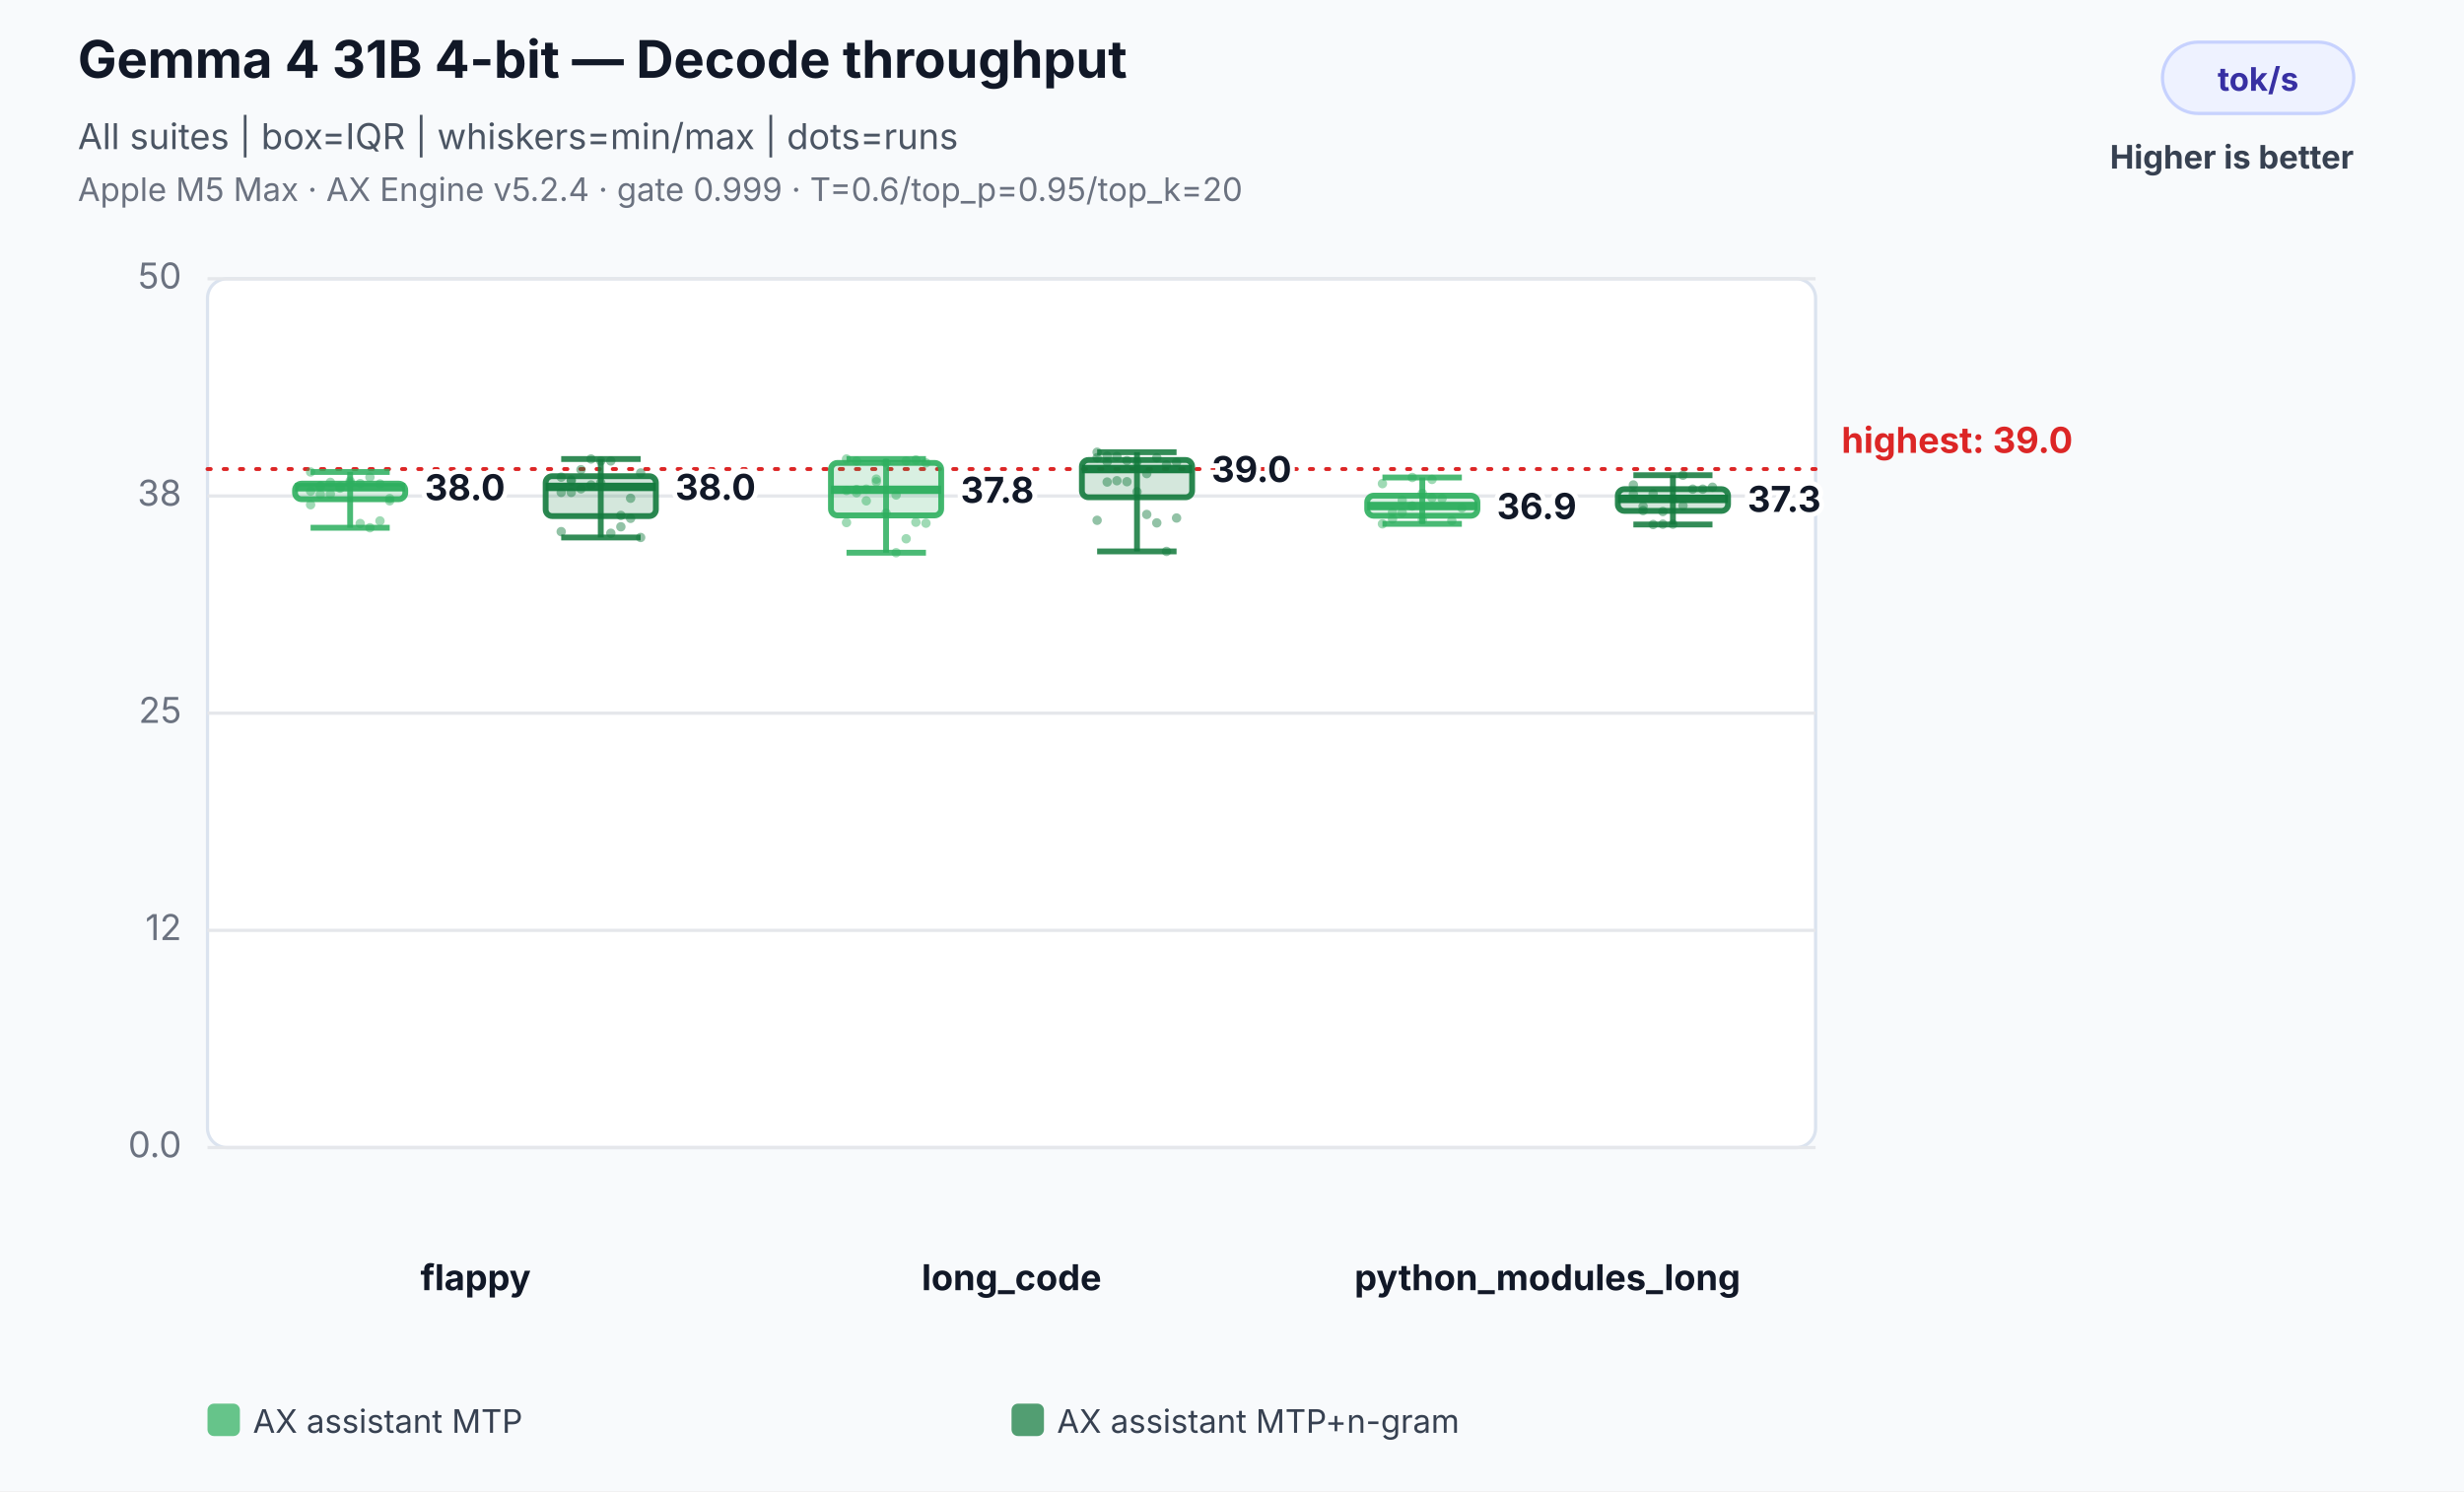
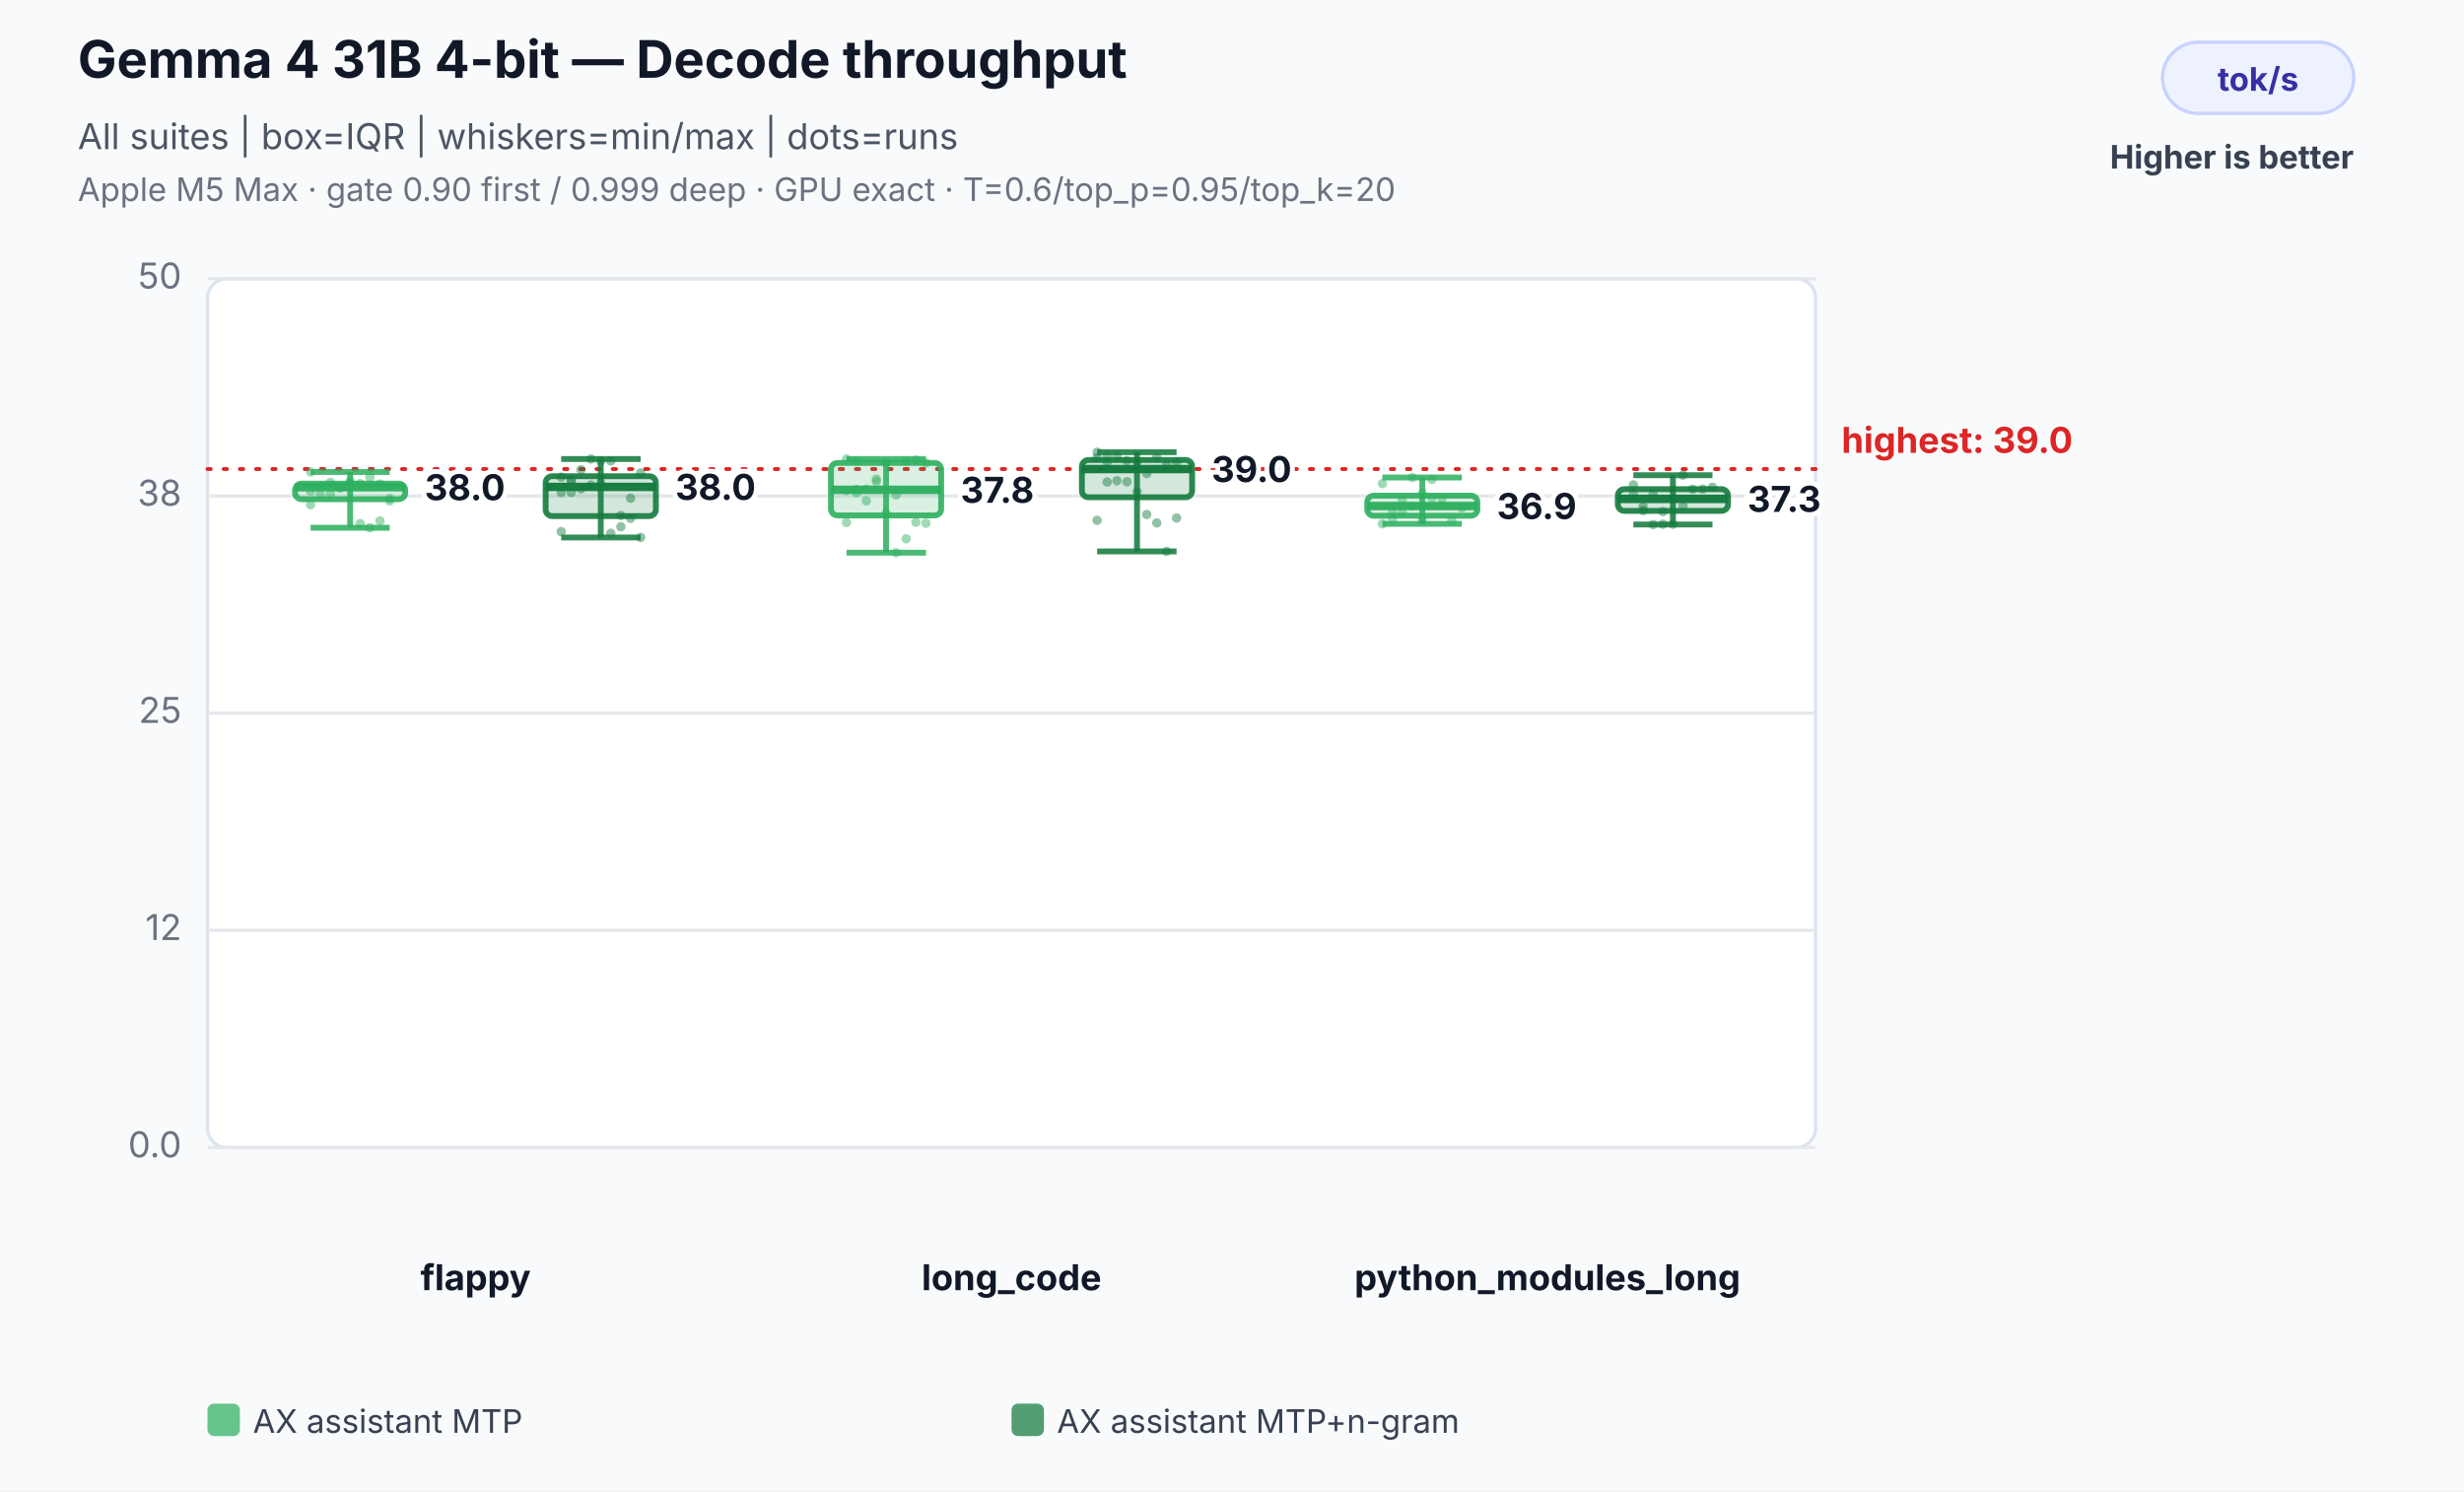
<svg xmlns="http://www.w3.org/2000/svg" width="760" height="460" viewBox="0 0 760 460" role="img" aria-labelledby="title desc">
  <rect width="100%" height="100%" fill="#f8fafc" />
  <text x="24" y="24" font-family="Inter,Segoe UI,Arial,sans-serif" font-size="16" font-weight="700" fill="#111827">Gemma 4 31B 4-bit — Decode throughput</text>
  <text x="24" y="46" font-family="Inter,Segoe UI,Arial,sans-serif" font-size="11" fill="#4b5563">All suites | box=IQR | whiskers=min/max | dots=runs</text>
-   <text x="24" y="62" font-family="Inter,Segoe UI,Arial,sans-serif" font-size="10" fill="#6b7280">Apple M5 Max · AX Engine v5.2.4 · gate 0.999 · T=0.6/top_p=0.95/top_k=20</text>
+   <text x="24" y="62" font-family="Inter,Segoe UI,Arial,sans-serif" font-size="10" fill="#6b7280">Apple M5 Max · gate 0.90 first / 0.999 deep · GPU exact · T=0.6/top_p=0.95/top_k=20</text>
  <rect x="667" y="13" width="59" height="22" rx="11" fill="#eef2ff" stroke="#c7d2fe" />
  <text x="696.5" y="28" text-anchor="middle" font-family="Inter,Segoe UI,Arial,sans-serif" font-size="10" font-weight="700" fill="#3730a3">tok/s</text>
  <text x="726" y="52" text-anchor="end" font-family="Inter,Segoe UI,Arial,sans-serif" font-size="10" font-weight="700" fill="#374151">Higher is better</text>
  <rect x="64" y="86" width="496" height="268" rx="6" fill="#ffffff" stroke="#dbe3ef" />
  <line x1="64" y1="354.0" x2="560" y2="354.0" stroke="#e5e7eb" stroke-width="1" />
  <text x="56" y="357.0" text-anchor="end" font-family="Inter,Segoe UI,Arial,sans-serif" font-size="11" fill="#6b7280">0.0</text>
  <line x1="64" y1="287.0" x2="560" y2="287.0" stroke="#e5e7eb" stroke-width="1" />
  <text x="56" y="290.0" text-anchor="end" font-family="Inter,Segoe UI,Arial,sans-serif" font-size="11" fill="#6b7280">12</text>
  <line x1="64" y1="220.0" x2="560" y2="220.0" stroke="#e5e7eb" stroke-width="1" />
  <text x="56" y="223.0" text-anchor="end" font-family="Inter,Segoe UI,Arial,sans-serif" font-size="11" fill="#6b7280">25</text>
  <line x1="64" y1="153.0" x2="560" y2="153.0" stroke="#e5e7eb" stroke-width="1" />
  <text x="56" y="156.0" text-anchor="end" font-family="Inter,Segoe UI,Arial,sans-serif" font-size="11" fill="#6b7280">38</text>
  <line x1="64" y1="86.0" x2="560" y2="86.0" stroke="#e5e7eb" stroke-width="1" />
  <text x="56" y="89.0" text-anchor="end" font-family="Inter,Segoe UI,Arial,sans-serif" font-size="11" fill="#6b7280">50</text>
  <line x1="64" y1="144.7" x2="560" y2="144.7" stroke="#dc2626" stroke-width="1.2" stroke-dasharray="1 4" stroke-linecap="round" />
  <text x="568" y="139.7" text-anchor="start" font-family="Inter,Segoe UI,Arial,sans-serif" font-size="11" font-weight="700" fill="#dc2626" data-label="highest median">highest: 39.0</text>
  <text x="146.7" y="398" text-anchor="middle" font-family="Inter,Segoe UI,Arial,sans-serif" font-size="11" font-weight="700" fill="#111827">flappy</text>
  <circle cx="95.8" cy="145.6" r="1.45" fill="#2eaf5f" fill-opacity="0.46" />
  <circle cx="98.8" cy="150.1" r="1.45" fill="#2eaf5f" fill-opacity="0.46" />
  <circle cx="101.9" cy="148.8" r="1.45" fill="#2eaf5f" fill-opacity="0.46" />
  <circle cx="104.9" cy="150.1" r="1.45" fill="#2eaf5f" fill-opacity="0.46" />
  <circle cx="108.0" cy="149.0" r="1.45" fill="#2eaf5f" fill-opacity="0.46" />
  <circle cx="111.1" cy="161.5" r="1.45" fill="#2eaf5f" fill-opacity="0.46" />
  <circle cx="114.1" cy="162.8" r="1.45" fill="#2eaf5f" fill-opacity="0.46" />
  <circle cx="117.2" cy="160.7" r="1.45" fill="#2eaf5f" fill-opacity="0.46" />
  <circle cx="120.2" cy="153.8" r="1.45" fill="#2eaf5f" fill-opacity="0.46" />
  <circle cx="95.8" cy="155.7" r="1.45" fill="#2eaf5f" fill-opacity="0.46" />
  <circle cx="98.8" cy="149.9" r="1.45" fill="#2eaf5f" fill-opacity="0.46" />
  <circle cx="101.9" cy="152.4" r="1.45" fill="#2eaf5f" fill-opacity="0.46" />
  <circle cx="104.9" cy="150.6" r="1.45" fill="#2eaf5f" fill-opacity="0.46" />
  <circle cx="108.0" cy="148.4" r="1.45" fill="#2eaf5f" fill-opacity="0.46" />
  <circle cx="111.1" cy="149.2" r="1.45" fill="#2eaf5f" fill-opacity="0.46" />
  <circle cx="114.1" cy="147.2" r="1.45" fill="#2eaf5f" fill-opacity="0.46" />
  <circle cx="117.2" cy="149.3" r="1.45" fill="#2eaf5f" fill-opacity="0.46" />
  <circle cx="120.2" cy="154.5" r="1.45" fill="#2eaf5f" fill-opacity="0.46" />
  <circle cx="95.8" cy="151.5" r="1.45" fill="#2eaf5f" fill-opacity="0.46" />
  <circle cx="98.8" cy="152.5" r="1.45" fill="#2eaf5f" fill-opacity="0.46" />
  <line x1="108.0" y1="145.6" x2="108.0" y2="162.8" stroke="#2eaf5f" stroke-opacity="0.86" stroke-width="1.8" />
  <line x1="95.8" y1="145.6" x2="120.2" y2="145.6" stroke="#2eaf5f" stroke-opacity="0.86" stroke-width="1.8" />
  <line x1="95.8" y1="162.8" x2="120.2" y2="162.8" stroke="#2eaf5f" stroke-opacity="0.86" stroke-width="1.8" />
  <rect x="91.0" y="149.2" width="34.0" height="4.8" rx="2" fill="#2eaf5f" fill-opacity="0.18" stroke="#2eaf5f" stroke-opacity="0.9" stroke-width="1.8" />
  <line x1="91.0" y1="150.3" x2="125.0" y2="150.3" stroke="#2eaf5f" stroke-opacity="0.96" stroke-width="2.6" />
  <text x="131.0" y="154.3" text-anchor="start" font-family="Inter,Segoe UI,Arial,sans-serif" font-size="11" font-weight="700" fill="#111827" stroke="#ffffff" stroke-width="3" paint-order="stroke">38.0</text>
  <circle cx="173.1" cy="151.9" r="1.45" fill="#137a3d" fill-opacity="0.46" />
  <circle cx="176.2" cy="151.9" r="1.45" fill="#137a3d" fill-opacity="0.46" />
  <circle cx="179.2" cy="150.8" r="1.45" fill="#137a3d" fill-opacity="0.46" />
  <circle cx="182.3" cy="149.6" r="1.45" fill="#137a3d" fill-opacity="0.46" />
  <circle cx="185.3" cy="148.9" r="1.45" fill="#137a3d" fill-opacity="0.46" />
  <circle cx="188.4" cy="164.5" r="1.45" fill="#137a3d" fill-opacity="0.46" />
  <circle cx="191.5" cy="159.0" r="1.45" fill="#137a3d" fill-opacity="0.46" />
  <circle cx="194.5" cy="159.9" r="1.45" fill="#137a3d" fill-opacity="0.46" />
  <circle cx="197.6" cy="165.8" r="1.45" fill="#137a3d" fill-opacity="0.46" />
  <circle cx="173.1" cy="164.0" r="1.45" fill="#137a3d" fill-opacity="0.46" />
  <circle cx="176.2" cy="148.4" r="1.45" fill="#137a3d" fill-opacity="0.46" />
  <circle cx="179.2" cy="144.9" r="1.45" fill="#137a3d" fill-opacity="0.46" />
  <circle cx="182.3" cy="141.6" r="1.45" fill="#137a3d" fill-opacity="0.46" />
  <circle cx="185.3" cy="142.2" r="1.45" fill="#137a3d" fill-opacity="0.46" />
  <circle cx="188.4" cy="142.2" r="1.45" fill="#137a3d" fill-opacity="0.46" />
  <circle cx="191.5" cy="162.5" r="1.45" fill="#137a3d" fill-opacity="0.46" />
  <circle cx="194.5" cy="153.7" r="1.45" fill="#137a3d" fill-opacity="0.46" />
  <circle cx="197.6" cy="145.9" r="1.45" fill="#137a3d" fill-opacity="0.46" />
  <circle cx="173.1" cy="147.2" r="1.45" fill="#137a3d" fill-opacity="0.46" />
  <circle cx="176.2" cy="148.0" r="1.45" fill="#137a3d" fill-opacity="0.46" />
  <line x1="185.3" y1="141.6" x2="185.3" y2="165.8" stroke="#137a3d" stroke-opacity="0.86" stroke-width="1.8" />
  <line x1="173.1" y1="141.6" x2="197.6" y2="141.6" stroke="#137a3d" stroke-opacity="0.86" stroke-width="1.8" />
  <line x1="173.1" y1="165.8" x2="197.6" y2="165.8" stroke="#137a3d" stroke-opacity="0.86" stroke-width="1.8" />
  <rect x="168.3" y="146.9" width="34.0" height="12.3" rx="2" fill="#137a3d" fill-opacity="0.18" stroke="#137a3d" stroke-opacity="0.9" stroke-width="1.8" />
  <line x1="168.3" y1="150.2" x2="202.3" y2="150.2" stroke="#137a3d" stroke-opacity="0.96" stroke-width="2.6" />
  <text x="208.3" y="154.2" text-anchor="start" font-family="Inter,Segoe UI,Arial,sans-serif" font-size="11" font-weight="700" fill="#111827" stroke="#ffffff" stroke-width="3" paint-order="stroke">38.0</text>
  <text x="312.0" y="398" text-anchor="middle" font-family="Inter,Segoe UI,Arial,sans-serif" font-size="11" font-weight="700" fill="#111827">long_code</text>
  <circle cx="261.1" cy="151.3" r="1.45" fill="#2eaf5f" fill-opacity="0.46" />
  <circle cx="264.2" cy="151.0" r="1.45" fill="#2eaf5f" fill-opacity="0.46" />
  <circle cx="267.2" cy="154.5" r="1.45" fill="#2eaf5f" fill-opacity="0.46" />
  <circle cx="270.3" cy="147.8" r="1.45" fill="#2eaf5f" fill-opacity="0.46" />
  <circle cx="273.3" cy="142.8" r="1.45" fill="#2eaf5f" fill-opacity="0.46" />
  <circle cx="276.4" cy="170.5" r="1.45" fill="#2eaf5f" fill-opacity="0.46" />
  <circle cx="279.5" cy="166.2" r="1.45" fill="#2eaf5f" fill-opacity="0.46" />
  <circle cx="282.5" cy="161.1" r="1.45" fill="#2eaf5f" fill-opacity="0.46" />
  <circle cx="285.6" cy="161.4" r="1.45" fill="#2eaf5f" fill-opacity="0.46" />
  <circle cx="261.1" cy="161.2" r="1.45" fill="#2eaf5f" fill-opacity="0.46" />
  <circle cx="264.2" cy="152.0" r="1.45" fill="#2eaf5f" fill-opacity="0.46" />
  <circle cx="267.2" cy="150.9" r="1.45" fill="#2eaf5f" fill-opacity="0.46" />
  <circle cx="270.3" cy="148.6" r="1.45" fill="#2eaf5f" fill-opacity="0.46" />
  <circle cx="273.3" cy="158.3" r="1.45" fill="#2eaf5f" fill-opacity="0.46" />
  <circle cx="276.4" cy="152.7" r="1.45" fill="#2eaf5f" fill-opacity="0.46" />
  <circle cx="279.5" cy="142.2" r="1.45" fill="#2eaf5f" fill-opacity="0.46" />
  <circle cx="282.5" cy="141.9" r="1.45" fill="#2eaf5f" fill-opacity="0.46" />
  <circle cx="285.6" cy="142.8" r="1.45" fill="#2eaf5f" fill-opacity="0.46" />
  <circle cx="261.1" cy="141.6" r="1.45" fill="#2eaf5f" fill-opacity="0.46" />
  <circle cx="264.2" cy="142.2" r="1.45" fill="#2eaf5f" fill-opacity="0.46" />
  <line x1="273.3" y1="141.6" x2="273.3" y2="170.5" stroke="#2eaf5f" stroke-opacity="0.86" stroke-width="1.8" />
  <line x1="261.1" y1="141.6" x2="285.6" y2="141.6" stroke="#2eaf5f" stroke-opacity="0.86" stroke-width="1.8" />
  <line x1="261.1" y1="170.5" x2="285.6" y2="170.5" stroke="#2eaf5f" stroke-opacity="0.86" stroke-width="1.8" />
  <rect x="256.3" y="142.8" width="34.0" height="16.2" rx="2" fill="#2eaf5f" fill-opacity="0.18" stroke="#2eaf5f" stroke-opacity="0.9" stroke-width="1.8" />
  <line x1="256.3" y1="151.1" x2="290.3" y2="151.1" stroke="#2eaf5f" stroke-opacity="0.96" stroke-width="2.6" />
  <text x="296.3" y="155.1" text-anchor="start" font-family="Inter,Segoe UI,Arial,sans-serif" font-size="11" font-weight="700" fill="#111827" stroke="#ffffff" stroke-width="3" paint-order="stroke">37.8</text>
  <circle cx="338.4" cy="141.2" r="1.45" fill="#137a3d" fill-opacity="0.46" />
  <circle cx="341.5" cy="140.7" r="1.45" fill="#137a3d" fill-opacity="0.46" />
  <circle cx="344.5" cy="140.8" r="1.45" fill="#137a3d" fill-opacity="0.46" />
  <circle cx="347.6" cy="142.1" r="1.45" fill="#137a3d" fill-opacity="0.46" />
  <circle cx="350.7" cy="142.5" r="1.45" fill="#137a3d" fill-opacity="0.46" />
  <circle cx="353.7" cy="158.7" r="1.45" fill="#137a3d" fill-opacity="0.46" />
  <circle cx="356.8" cy="161.3" r="1.45" fill="#137a3d" fill-opacity="0.46" />
  <circle cx="359.8" cy="170.1" r="1.45" fill="#137a3d" fill-opacity="0.46" />
  <circle cx="362.9" cy="159.8" r="1.45" fill="#137a3d" fill-opacity="0.46" />
  <circle cx="338.4" cy="160.5" r="1.45" fill="#137a3d" fill-opacity="0.46" />
  <circle cx="341.5" cy="148.7" r="1.45" fill="#137a3d" fill-opacity="0.46" />
  <circle cx="344.5" cy="148.3" r="1.45" fill="#137a3d" fill-opacity="0.46" />
  <circle cx="347.6" cy="148.6" r="1.45" fill="#137a3d" fill-opacity="0.46" />
  <circle cx="350.7" cy="151.7" r="1.45" fill="#137a3d" fill-opacity="0.46" />
  <circle cx="353.7" cy="146.1" r="1.45" fill="#137a3d" fill-opacity="0.46" />
  <circle cx="356.8" cy="141.2" r="1.45" fill="#137a3d" fill-opacity="0.46" />
  <circle cx="359.8" cy="143.4" r="1.45" fill="#137a3d" fill-opacity="0.46" />
  <circle cx="362.9" cy="142.6" r="1.45" fill="#137a3d" fill-opacity="0.46" />
  <circle cx="338.4" cy="139.5" r="1.45" fill="#137a3d" fill-opacity="0.46" />
  <circle cx="341.5" cy="142.5" r="1.45" fill="#137a3d" fill-opacity="0.46" />
  <line x1="350.7" y1="139.5" x2="350.7" y2="170.1" stroke="#137a3d" stroke-opacity="0.86" stroke-width="1.8" />
  <line x1="338.4" y1="139.5" x2="362.9" y2="139.5" stroke="#137a3d" stroke-opacity="0.86" stroke-width="1.8" />
  <line x1="338.4" y1="170.1" x2="362.9" y2="170.1" stroke="#137a3d" stroke-opacity="0.86" stroke-width="1.8" />
  <rect x="333.7" y="141.9" width="34.0" height="11.5" rx="2" fill="#137a3d" fill-opacity="0.18" stroke="#137a3d" stroke-opacity="0.9" stroke-width="1.8" />
  <line x1="333.7" y1="144.7" x2="367.7" y2="144.7" stroke="#137a3d" stroke-opacity="0.96" stroke-width="2.6" />
  <text x="373.7" y="148.7" text-anchor="start" font-family="Inter,Segoe UI,Arial,sans-serif" font-size="11" font-weight="700" fill="#111827" stroke="#ffffff" stroke-width="3" paint-order="stroke">39.0</text>
  <text x="477.3" y="398" text-anchor="middle" font-family="Inter,Segoe UI,Arial,sans-serif" font-size="11" font-weight="700" fill="#111827">python_modules_long</text>
  <circle cx="426.4" cy="161.6" r="1.45" fill="#2eaf5f" fill-opacity="0.46" />
  <circle cx="429.5" cy="160.1" r="1.45" fill="#2eaf5f" fill-opacity="0.46" />
  <circle cx="432.5" cy="158.1" r="1.45" fill="#2eaf5f" fill-opacity="0.46" />
  <circle cx="435.6" cy="156.1" r="1.45" fill="#2eaf5f" fill-opacity="0.46" />
  <circle cx="438.7" cy="160.3" r="1.45" fill="#2eaf5f" fill-opacity="0.46" />
  <circle cx="441.7" cy="153.6" r="1.45" fill="#2eaf5f" fill-opacity="0.46" />
  <circle cx="444.8" cy="153.8" r="1.45" fill="#2eaf5f" fill-opacity="0.46" />
  <circle cx="447.8" cy="160.6" r="1.45" fill="#2eaf5f" fill-opacity="0.46" />
  <circle cx="450.9" cy="156.7" r="1.45" fill="#2eaf5f" fill-opacity="0.46" />
  <circle cx="426.4" cy="149.2" r="1.45" fill="#2eaf5f" fill-opacity="0.46" />
  <circle cx="429.5" cy="158.0" r="1.45" fill="#2eaf5f" fill-opacity="0.46" />
  <circle cx="432.5" cy="154.3" r="1.45" fill="#2eaf5f" fill-opacity="0.46" />
  <circle cx="435.6" cy="147.3" r="1.45" fill="#2eaf5f" fill-opacity="0.46" />
  <circle cx="438.7" cy="152.2" r="1.45" fill="#2eaf5f" fill-opacity="0.46" />
  <circle cx="441.7" cy="147.9" r="1.45" fill="#2eaf5f" fill-opacity="0.46" />
  <line x1="438.7" y1="147.3" x2="438.7" y2="161.6" stroke="#2eaf5f" stroke-opacity="0.86" stroke-width="1.8" />
  <line x1="426.4" y1="147.3" x2="450.9" y2="147.3" stroke="#2eaf5f" stroke-opacity="0.86" stroke-width="1.8" />
  <line x1="426.4" y1="161.6" x2="450.9" y2="161.6" stroke="#2eaf5f" stroke-opacity="0.86" stroke-width="1.8" />
  <rect x="421.7" y="152.9" width="34.0" height="6.2" rx="2" fill="#2eaf5f" fill-opacity="0.18" stroke="#2eaf5f" stroke-opacity="0.9" stroke-width="1.8" />
  <line x1="421.7" y1="156.1" x2="455.7" y2="156.1" stroke="#2eaf5f" stroke-opacity="0.96" stroke-width="2.6" />
  <text x="461.7" y="160.1" text-anchor="start" font-family="Inter,Segoe UI,Arial,sans-serif" font-size="11" font-weight="700" fill="#111827" stroke="#ffffff" stroke-width="3" paint-order="stroke">36.9</text>
  <circle cx="503.8" cy="149.6" r="1.45" fill="#137a3d" fill-opacity="0.46" />
  <circle cx="506.8" cy="156.2" r="1.45" fill="#137a3d" fill-opacity="0.46" />
  <circle cx="509.9" cy="152.3" r="1.45" fill="#137a3d" fill-opacity="0.46" />
  <circle cx="512.9" cy="161.7" r="1.45" fill="#137a3d" fill-opacity="0.46" />
  <circle cx="516.0" cy="153.9" r="1.45" fill="#137a3d" fill-opacity="0.46" />
  <circle cx="519.1" cy="146.6" r="1.45" fill="#137a3d" fill-opacity="0.46" />
  <circle cx="522.1" cy="150.9" r="1.45" fill="#137a3d" fill-opacity="0.46" />
  <circle cx="525.2" cy="150.9" r="1.45" fill="#137a3d" fill-opacity="0.46" />
  <circle cx="528.2" cy="150.3" r="1.45" fill="#137a3d" fill-opacity="0.46" />
  <circle cx="503.8" cy="152.4" r="1.45" fill="#137a3d" fill-opacity="0.46" />
  <circle cx="506.8" cy="157.5" r="1.45" fill="#137a3d" fill-opacity="0.46" />
  <circle cx="509.9" cy="161.8" r="1.45" fill="#137a3d" fill-opacity="0.46" />
  <circle cx="512.9" cy="157.8" r="1.45" fill="#137a3d" fill-opacity="0.46" />
  <circle cx="516.0" cy="161.7" r="1.45" fill="#137a3d" fill-opacity="0.46" />
  <circle cx="519.1" cy="156.0" r="1.45" fill="#137a3d" fill-opacity="0.46" />
  <line x1="516.0" y1="146.6" x2="516.0" y2="161.8" stroke="#137a3d" stroke-opacity="0.86" stroke-width="1.8" />
  <line x1="503.8" y1="146.6" x2="528.2" y2="146.6" stroke="#137a3d" stroke-opacity="0.86" stroke-width="1.8" />
  <line x1="503.8" y1="161.8" x2="528.2" y2="161.8" stroke="#137a3d" stroke-opacity="0.86" stroke-width="1.8" />
  <rect x="499.0" y="150.9" width="34.0" height="6.7" rx="2" fill="#137a3d" fill-opacity="0.18" stroke="#137a3d" stroke-opacity="0.9" stroke-width="1.8" />
  <line x1="499.0" y1="153.9" x2="533.0" y2="153.9" stroke="#137a3d" stroke-opacity="0.96" stroke-width="2.6" />
  <text x="539.0" y="157.9" text-anchor="start" font-family="Inter,Segoe UI,Arial,sans-serif" font-size="11" font-weight="700" fill="#111827" stroke="#ffffff" stroke-width="3" paint-order="stroke">37.3</text>
  <rect x="64.0" y="433" width="10" height="10" rx="2" fill="#2eaf5f" fill-opacity="0.72" />
  <text x="78.0" y="442" font-family="Inter,Segoe UI,Arial,sans-serif" font-size="10" fill="#374151">AX assistant MTP</text>
  <rect x="312.0" y="433" width="10" height="10" rx="2" fill="#137a3d" fill-opacity="0.72" />
  <text x="326.0" y="442" font-family="Inter,Segoe UI,Arial,sans-serif" font-size="10" fill="#374151">AX assistant MTP+n-gram</text>
</svg>
